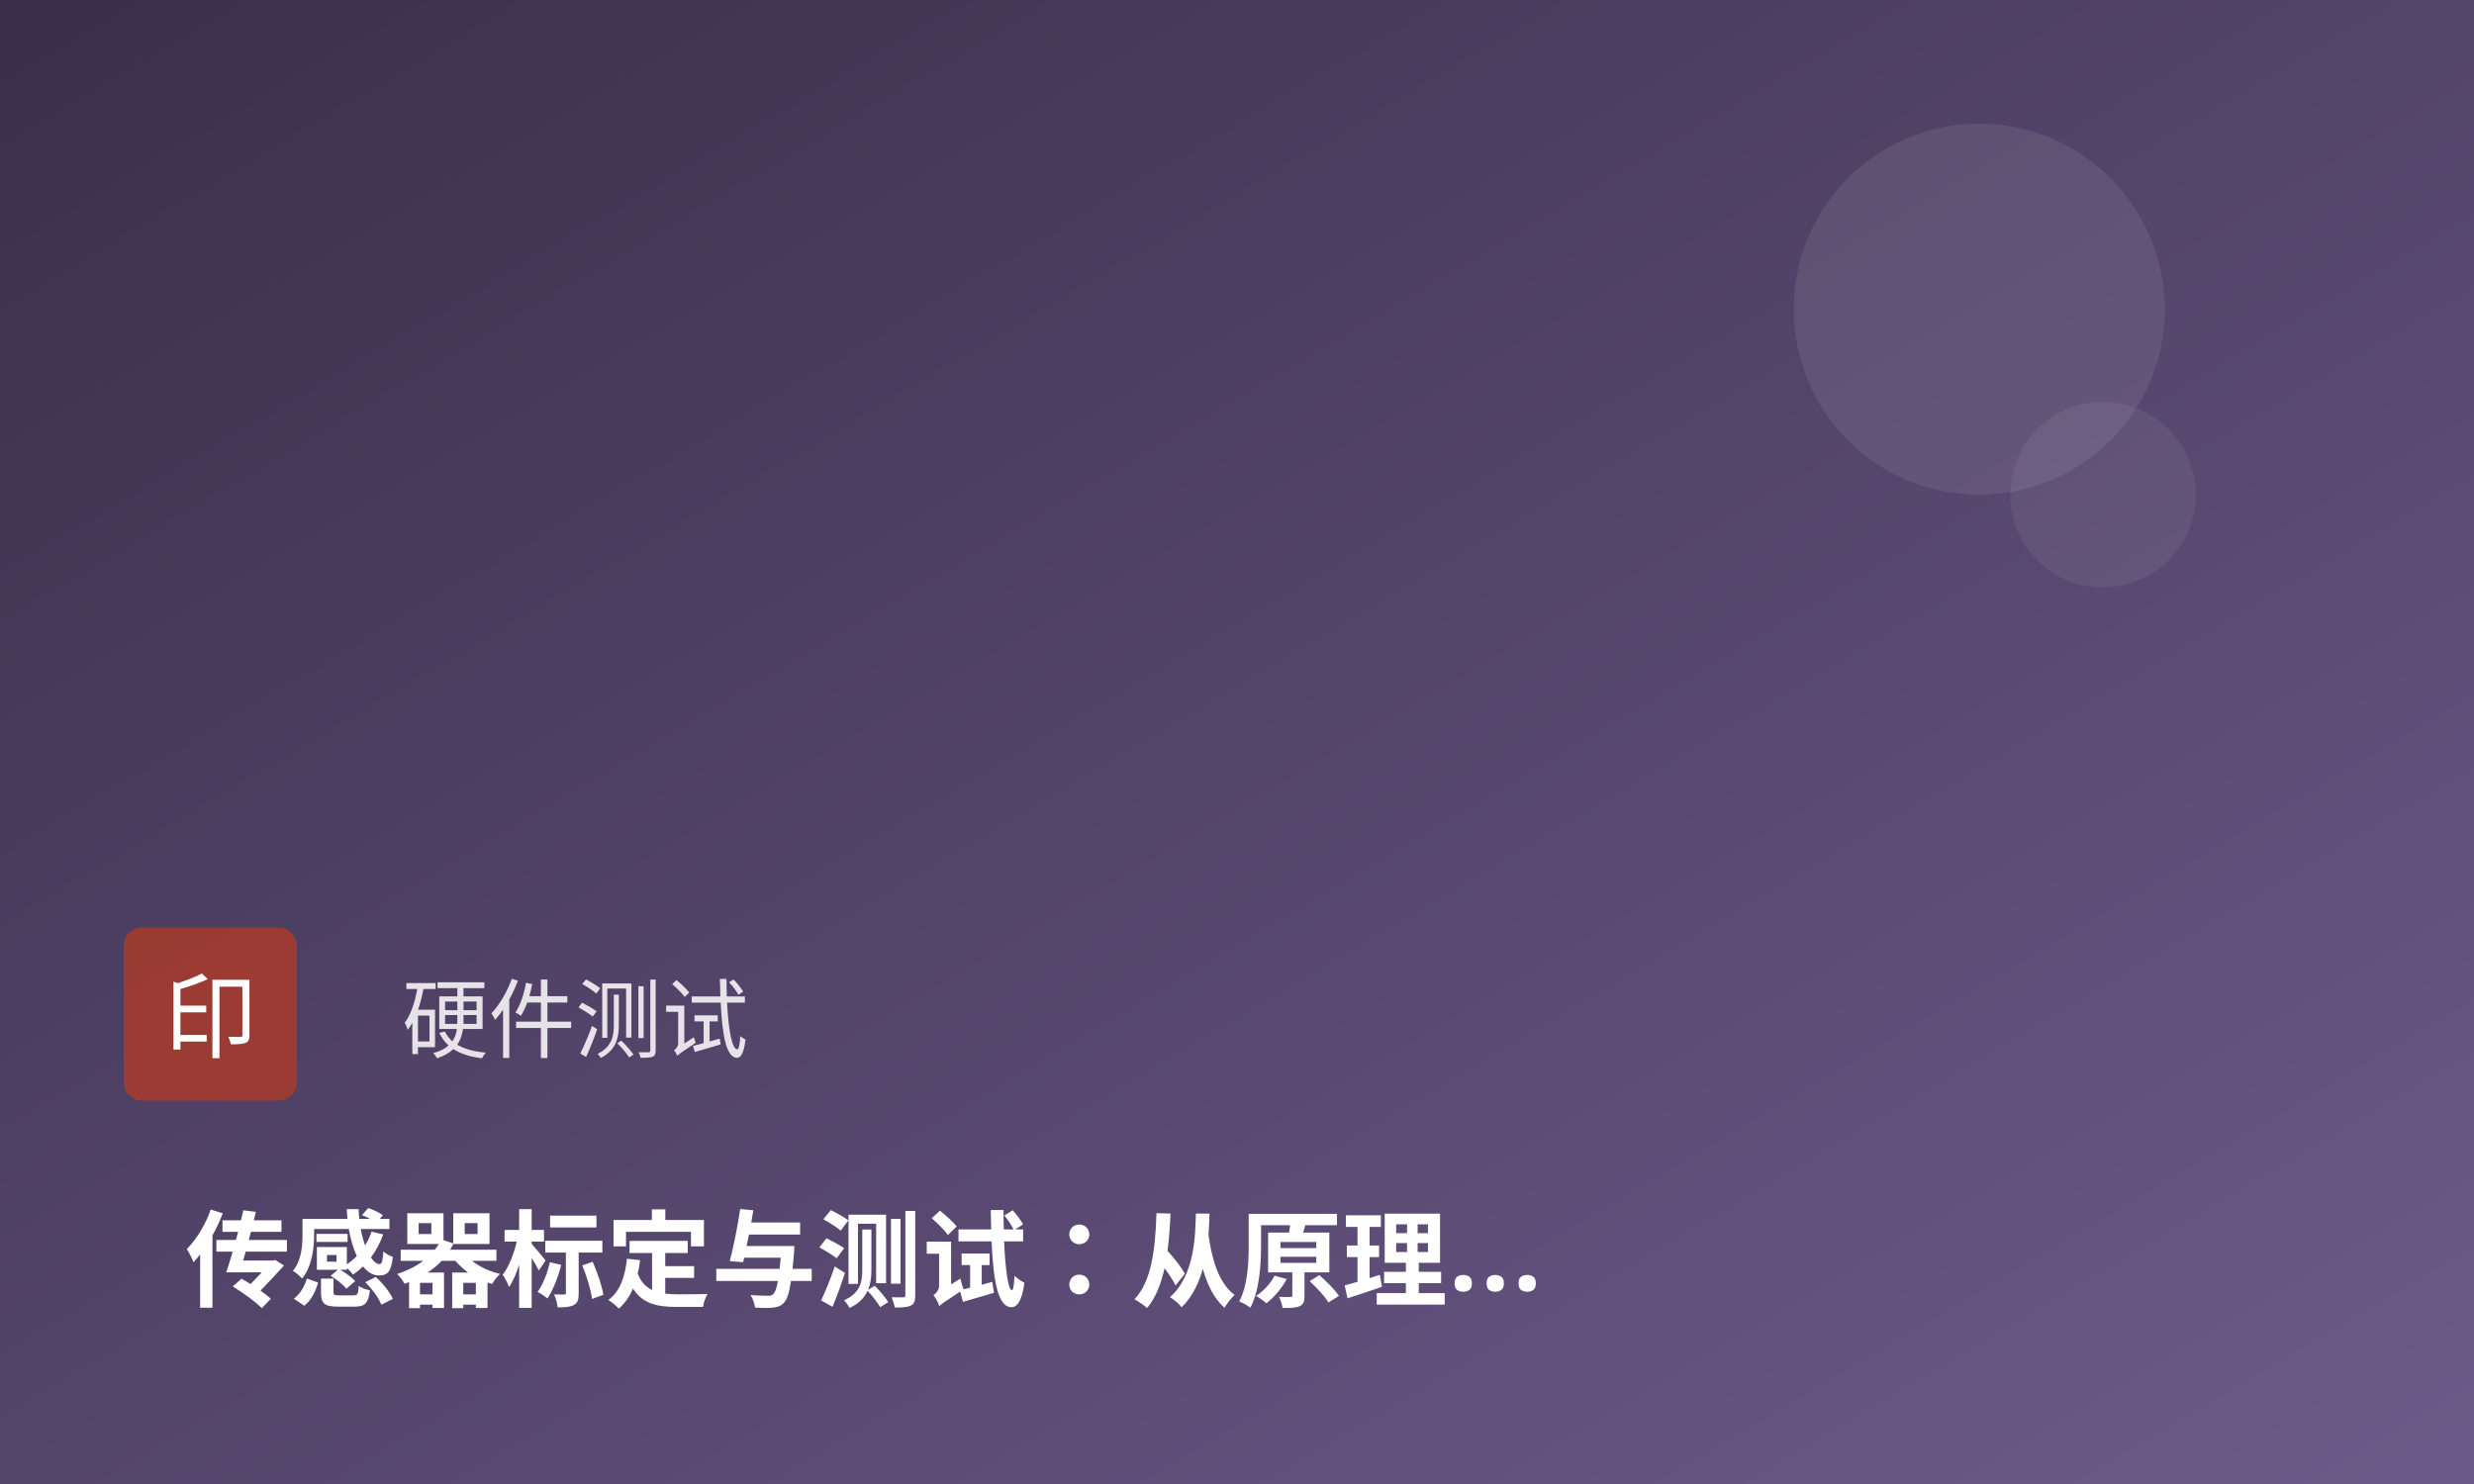
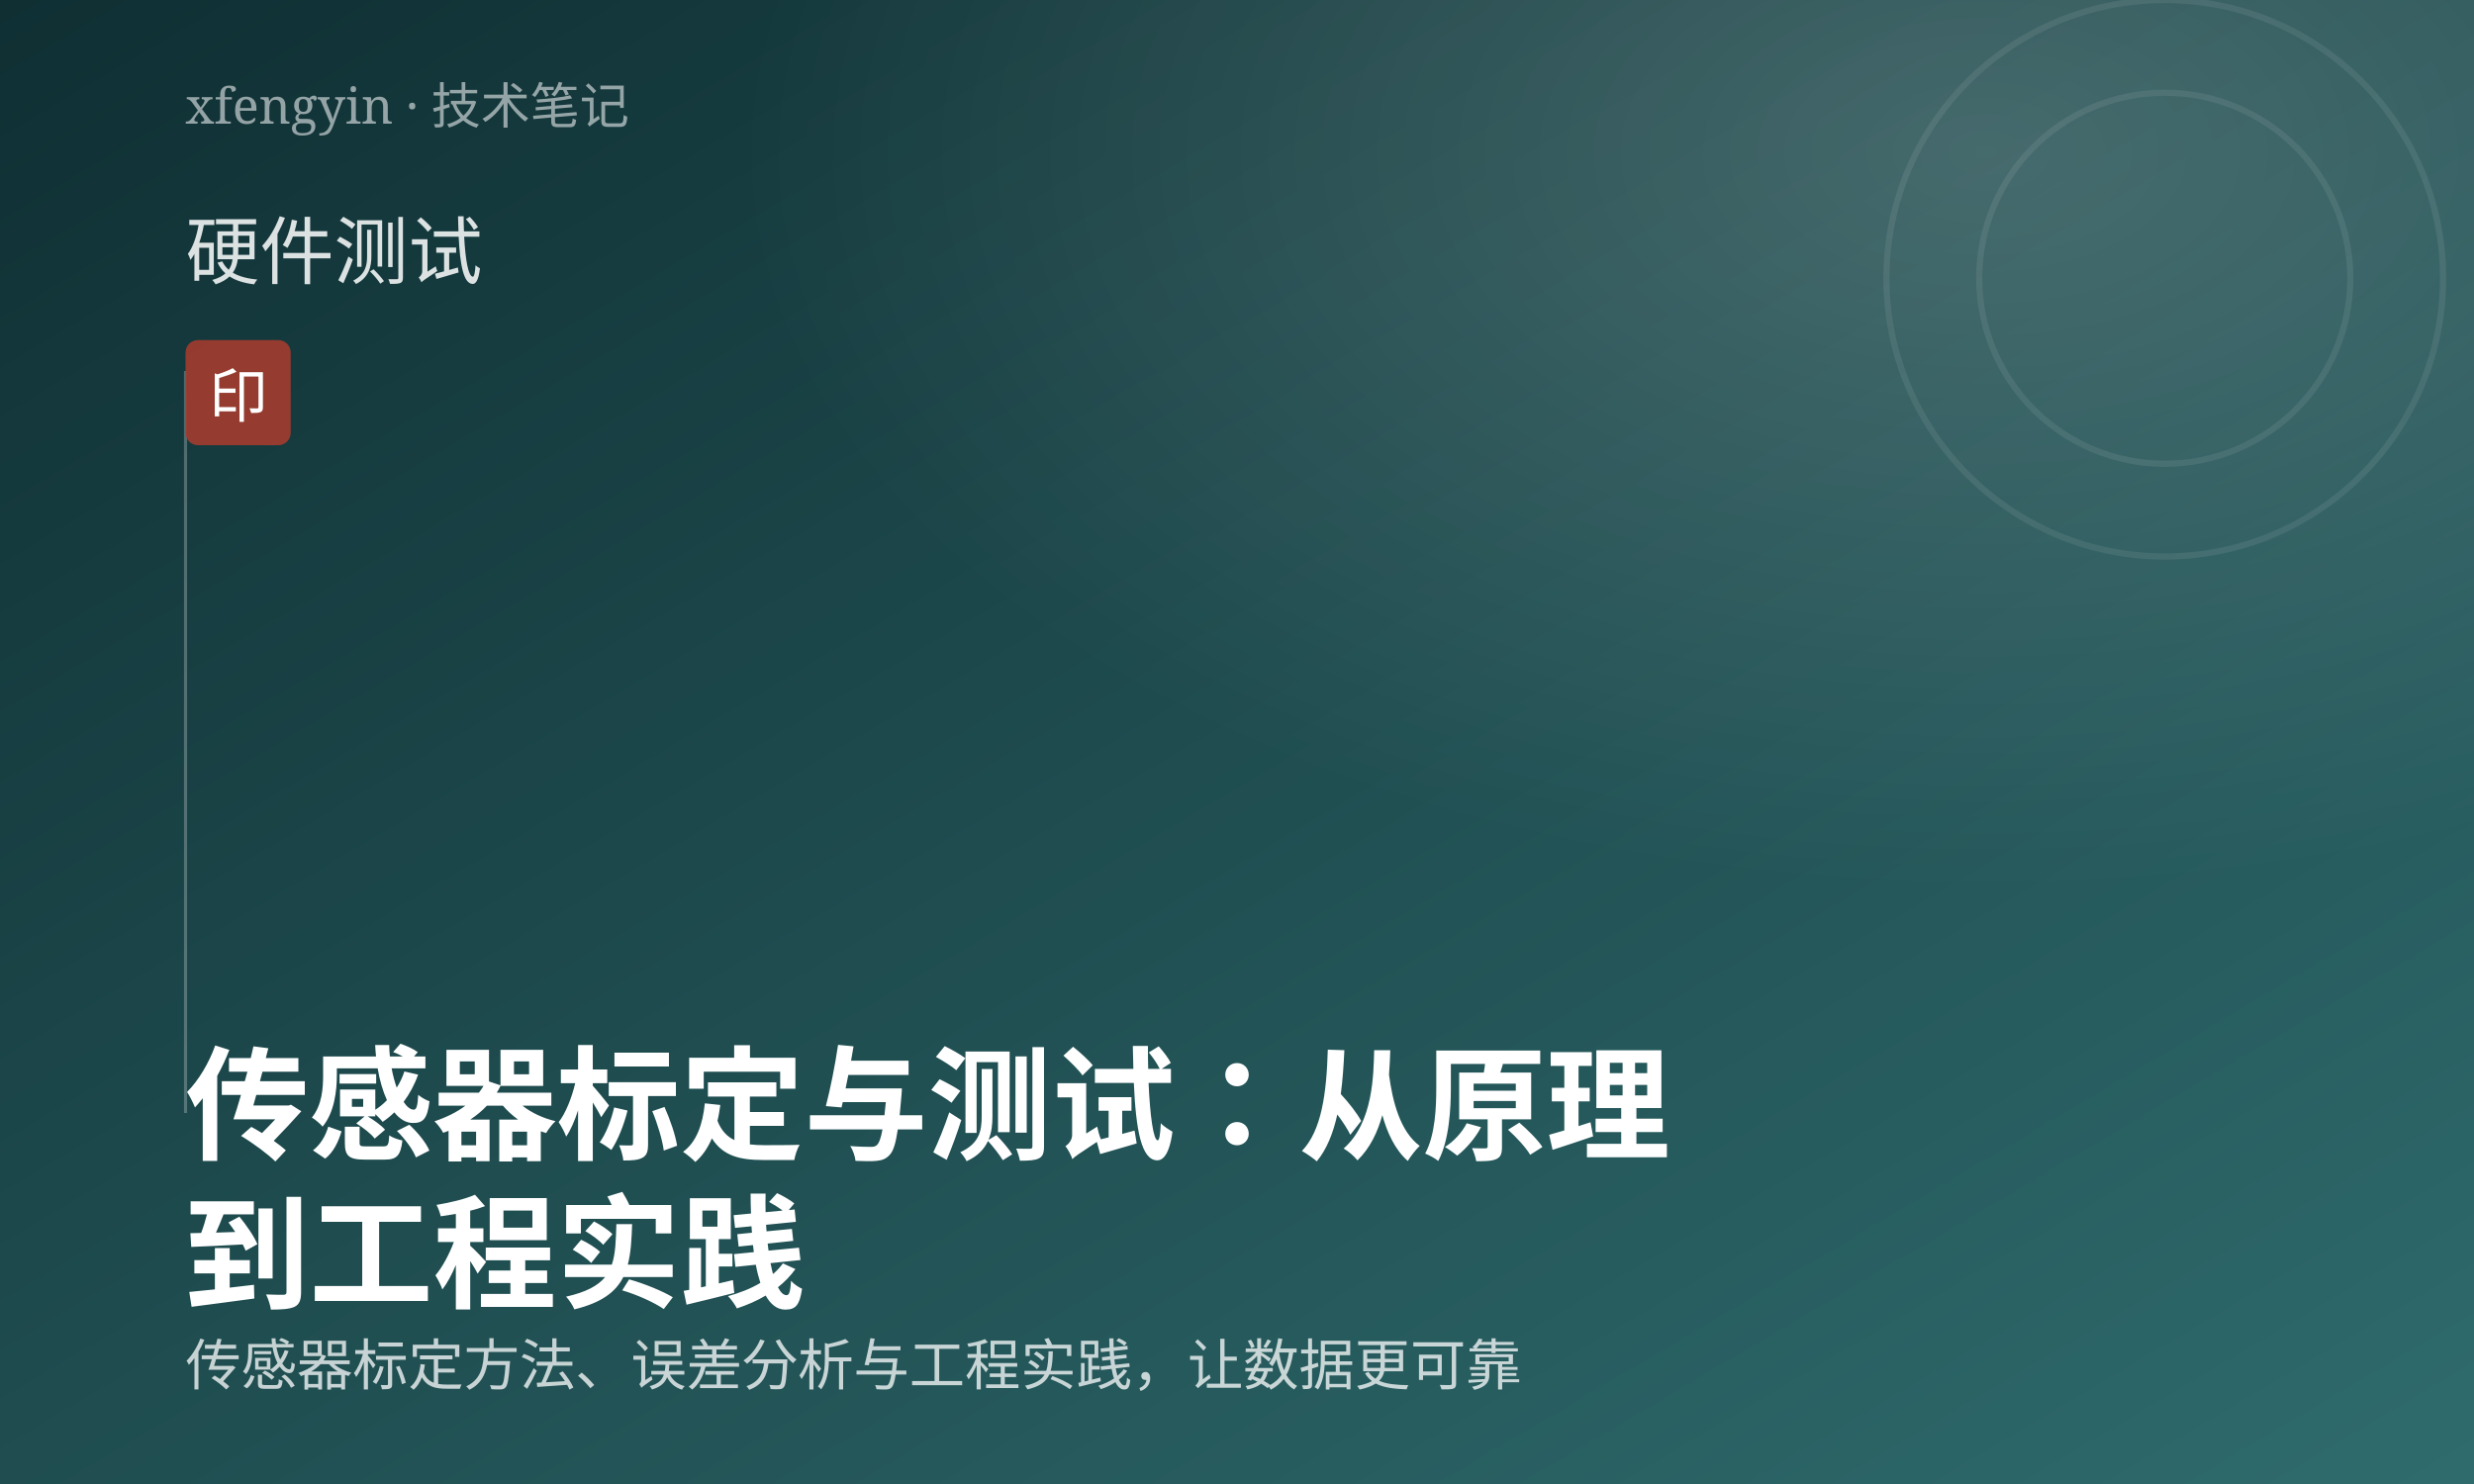
<svg xmlns="http://www.w3.org/2000/svg" width="800" height="480" viewBox="0 0 800 480">
  <defs>
    <linearGradient id="g" x1="0" y1="0" x2="1" y2="1">
-       <stop offset="0%" stop-color="#3a2f4a" />
-       <stop offset="100%" stop-color="#6d5a8a" />
+       <stop offset="0%" stop-color="#0f2f33" />
+       <stop offset="100%" stop-color="#2f6b6d" />
    </linearGradient>
+     <radialGradient id="glow" cx="0.8" cy="0.1" r="0.5">
+       <stop offset="0%" stop-color="rgba(255,255,255,0.18)" />
+       <stop offset="100%" stop-color="rgba(255,255,255,0)" />
+     </radialGradient>
  </defs>
  <rect width="800" height="480" fill="url(#g)" />
-   <circle cx="640" cy="100" r="60" fill="rgba(255,255,255,0.08)" />
-   <circle cx="680" cy="160" r="30" fill="rgba(255,255,255,0.06)" />
-   <rect x="40" y="300" width="56" height="56" fill="#a33b2e" opacity="0.9" rx="6" />
-   <text x="68" y="340" font-size="30" fill="#fff" text-anchor="middle" font-family="serif">印</text>
-   <text x="130" y="340" font-size="28" fill="rgba(255,255,255,0.85)" font-family="serif">硬件测试</text>
-   <text x="60" y="420" font-size="34" fill="#fff" font-family="serif" font-weight="bold">传感器标定与测试：从原理…</text>
+   <rect width="800" height="480" fill="url(#glow)" />
+   <circle cx="700" cy="90" r="90" fill="none" stroke="rgba(255,255,255,0.08)" stroke-width="2" />
+   <circle cx="700" cy="90" r="60" fill="none" stroke="rgba(255,255,255,0.08)" stroke-width="2" />
+   <line x1="60" y1="120" x2="60" y2="360" stroke="rgba(255,255,255,0.25)" stroke-width="1" />
+   <text x="60" y="90" font-size="24" fill="rgba(255,255,255,0.85)" font-family="serif">硬件测试</text>
+   <rect x="60" y="110" width="34" height="34" rx="4" fill="#a33b2e" opacity="0.9" />
+   <text x="77" y="135" font-size="19" fill="#fff" text-anchor="middle" font-family="serif">印</text>
+   <text x="60" y="372" font-size="40" fill="#fff" font-family="serif" font-weight="bold">传感器标定与测试：从原理</text>
+   <text x="60" y="420" font-size="40" fill="#fff" font-family="serif" font-weight="bold">到工程实践</text>
+   <text x="60" y="448" font-size="18" fill="rgba(255,255,255,0.75)" font-family="serif">传感器标定方法、误差分析与工程实践，让数据更可靠</text>
+   <text x="60" y="40" font-size="16" fill="rgba(255,255,255,0.55)" font-family="serif">xfengyin · 技术笔记</text>
</svg>
